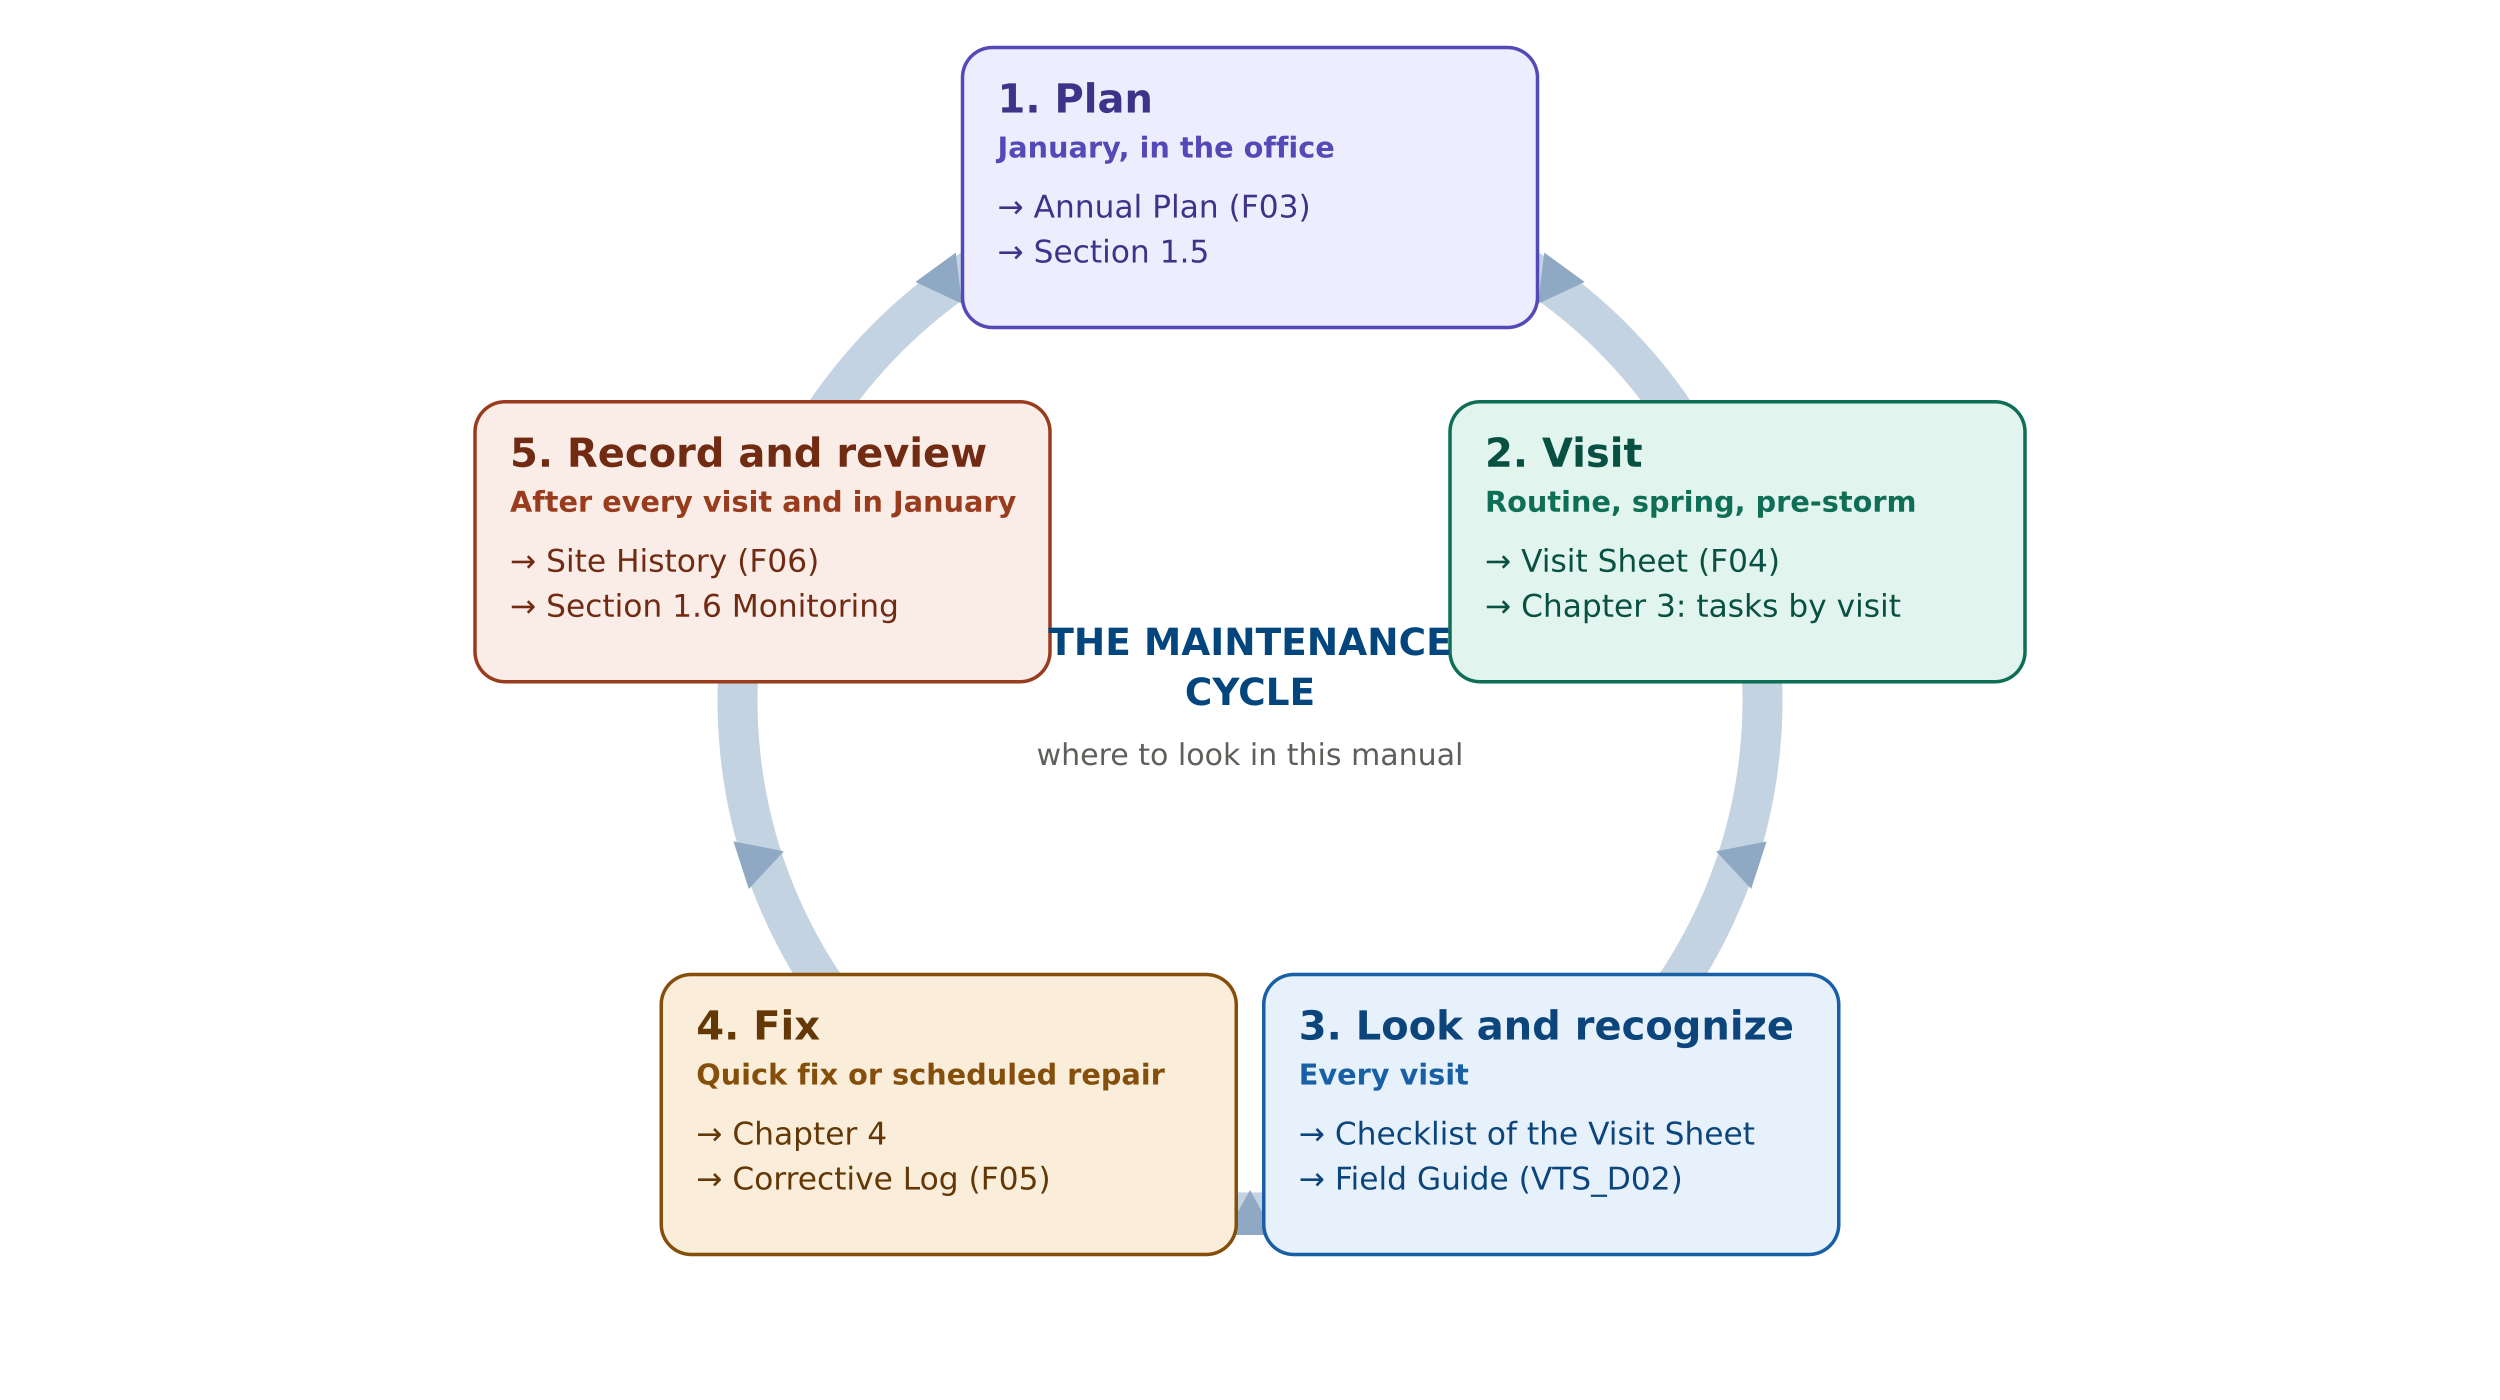
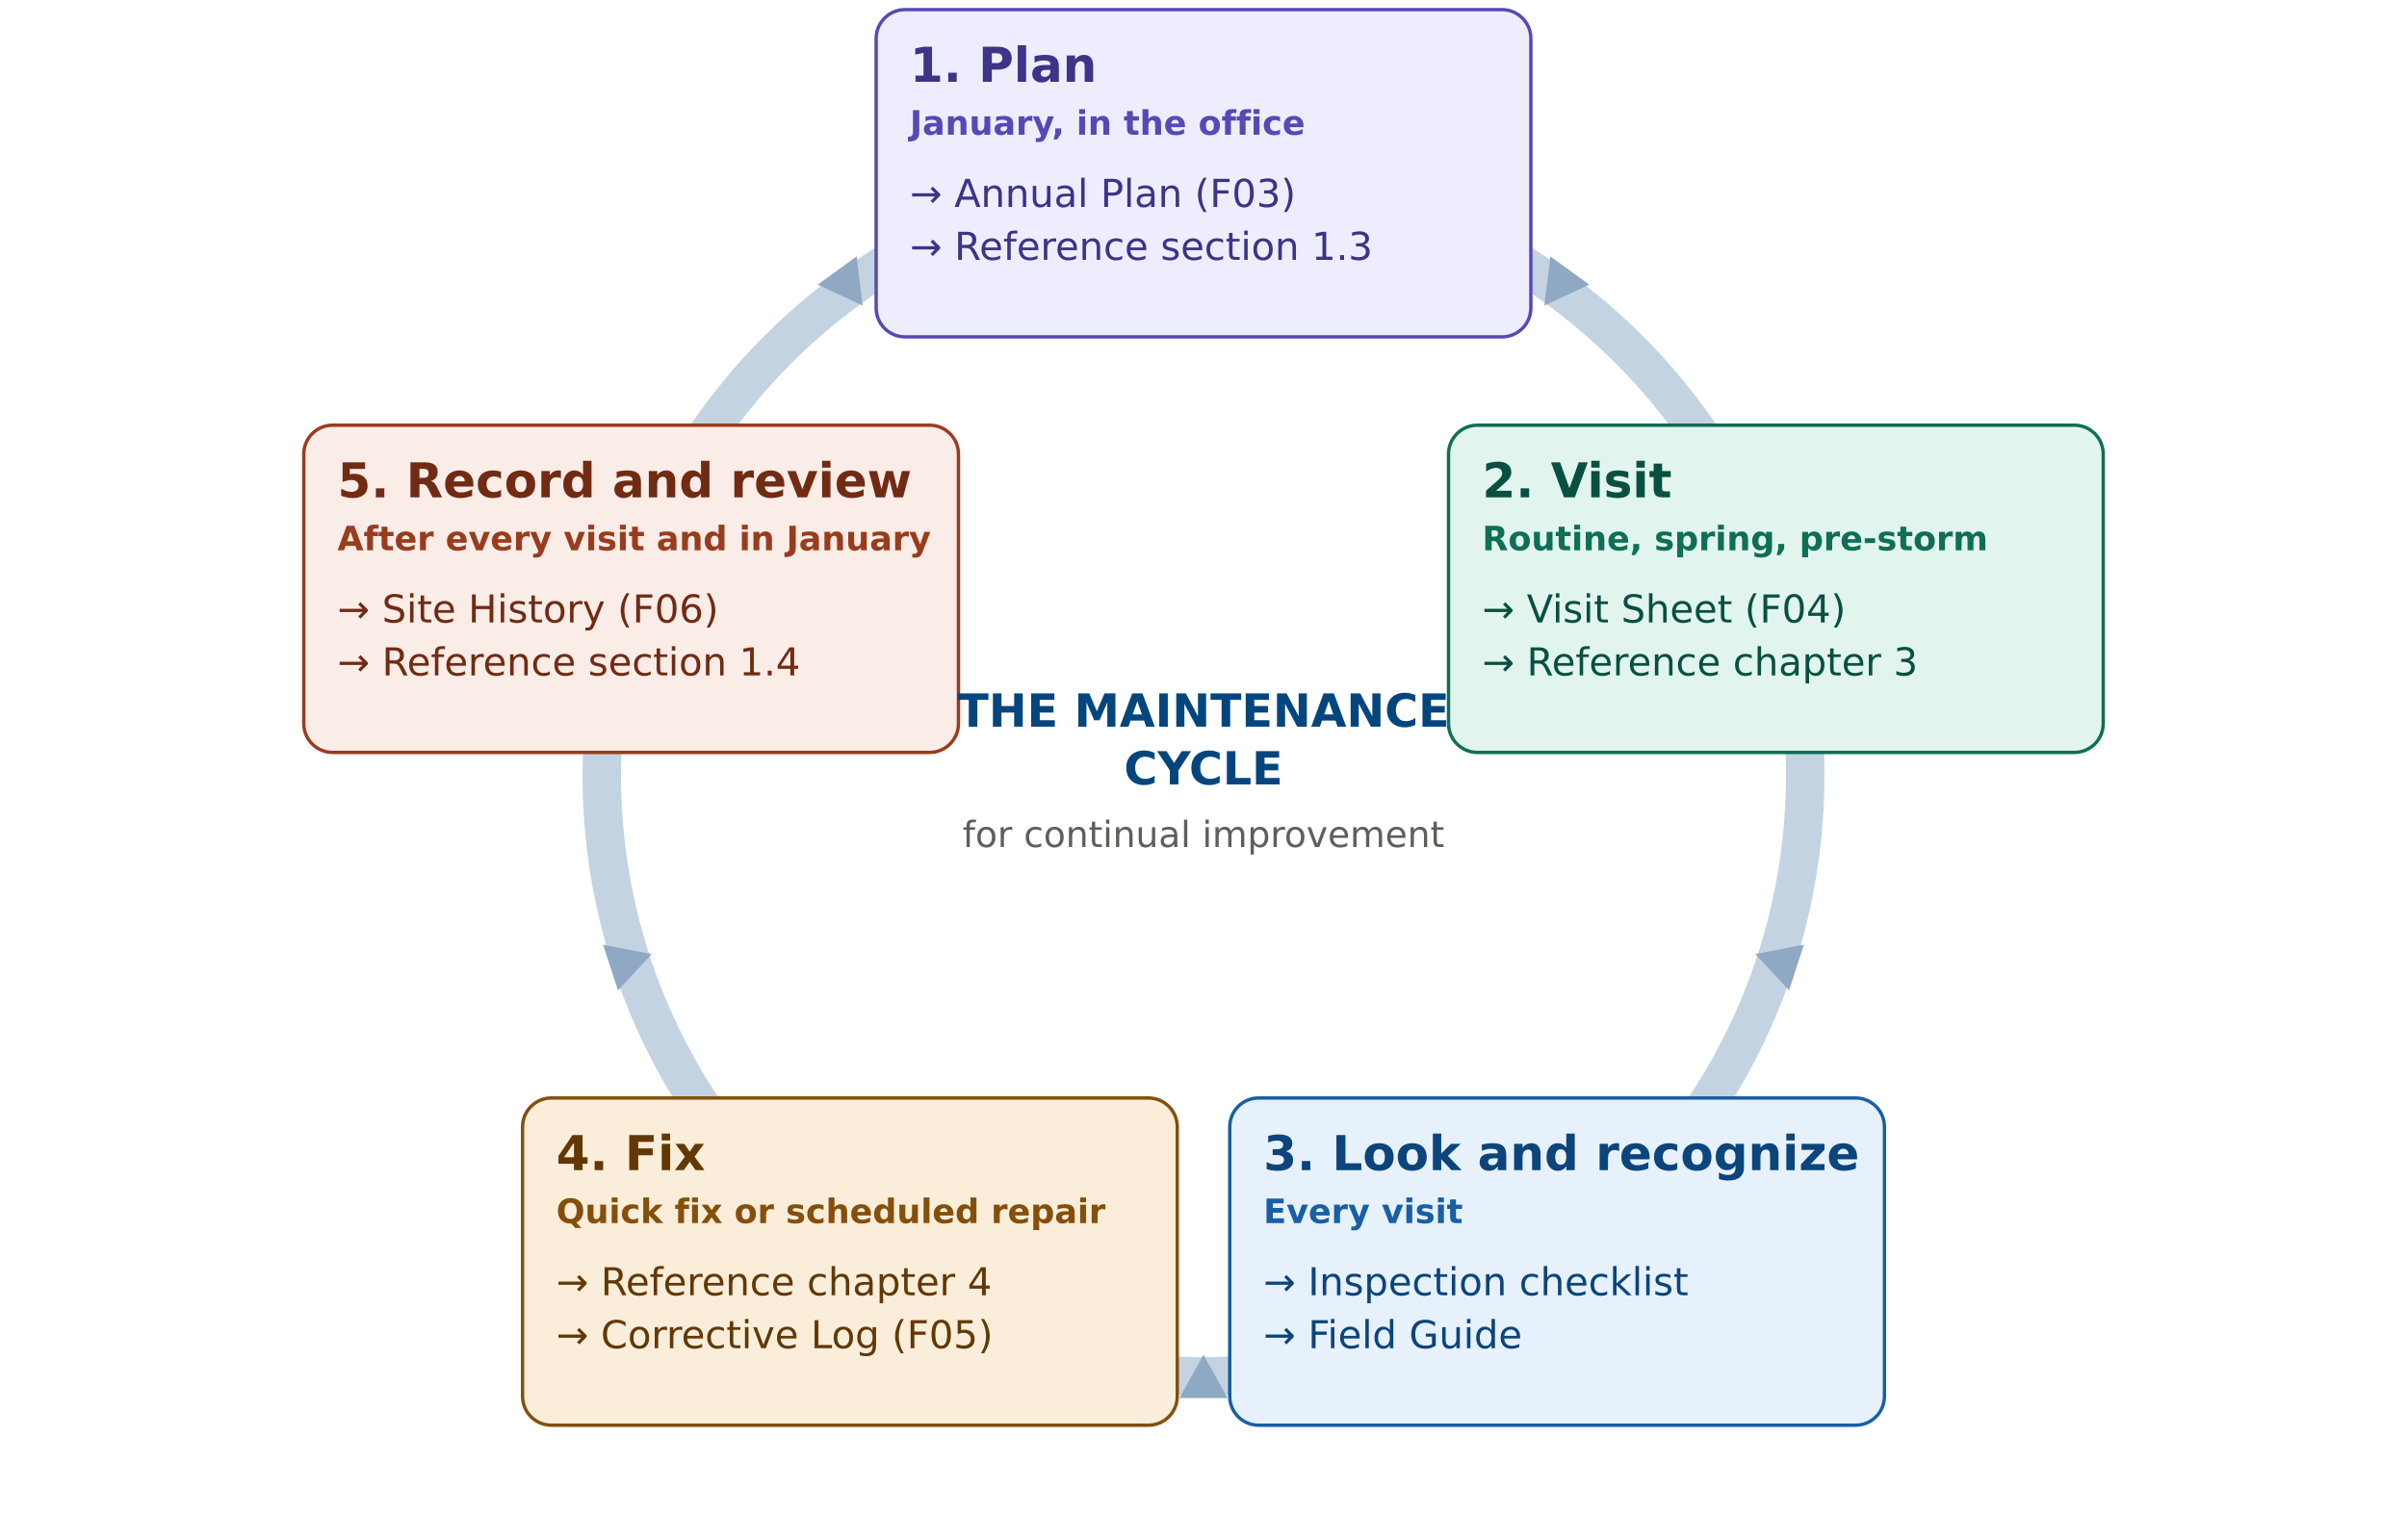
- <svg xmlns="http://www.w3.org/2000/svg" viewBox="0 0 1000 560" width="1000" height="560">
+ <svg xmlns="http://www.w3.org/2000/svg" viewBox="0 0 1000 640" width="1000" height="640">
  <defs>
    <marker id="ar" viewBox="0 0 10 10" refX="8" refY="5" markerWidth="7" markerHeight="7" orient="auto">
      <path d="M2 1L8 5L2 9" fill="none" stroke="#5F5E5A" stroke-width="1.6" stroke-linecap="round" />
    </marker>
  </defs>
-   <circle cx="500" cy="280" r="205" fill="none" stroke="#C4D3E2" stroke-width="16" />
-   <g transform="translate(620.5,114.2) rotate(126.0)">
+   <circle cx="500" cy="322" r="250" fill="none" stroke="#C4D3E2" stroke-width="16" />
+   <g transform="translate(646.9,119.7) rotate(126.0)">
    <path d="M-9 -10 L9 0 L-9 10 Z" fill="#8FA9C4" />
  </g>
-   <g transform="translate(695.0,343.3) rotate(198.0)">
+   <g transform="translate(737.8,399.3) rotate(198.0)">
    <path d="M-9 -10 L9 0 L-9 10 Z" fill="#8FA9C4" />
  </g>
-   <g transform="translate(500.0,485.0) rotate(270.0)">
+   <g transform="translate(500.0,572.0) rotate(270.0)">
    <path d="M-9 -10 L9 0 L-9 10 Z" fill="#8FA9C4" />
  </g>
-   <g transform="translate(305.0,343.3) rotate(342.0)">
+   <g transform="translate(262.2,399.3) rotate(342.0)">
    <path d="M-9 -10 L9 0 L-9 10 Z" fill="#8FA9C4" />
  </g>
-   <g transform="translate(379.5,114.2) rotate(414.0)">
+   <g transform="translate(353.1,119.7) rotate(414.0)">
    <path d="M-9 -10 L9 0 L-9 10 Z" fill="#8FA9C4" />
  </g>
-   <rect x="385.0" y="19.0" width="230" height="112" rx="12" fill="#EEEDFE" stroke="#534AB7" stroke-width="1.4" />
-   <text x="399.0" y="45.0" font-family="Public Sans, DejaVu Sans, Arial, sans-serif" font-size="16" font-weight="800" fill="#3C3489" text-anchor="start">1. Plan</text>
-   <text x="399.0" y="63.0" font-family="Public Sans, DejaVu Sans, Arial, sans-serif" font-size="11.5" font-weight="600" fill="#534AB7" text-anchor="start">January, in the office</text>
-   <text x="399.0" y="87.0" font-family="Public Sans, DejaVu Sans, Arial, sans-serif" font-size="12.5" font-weight="400" fill="#3C3489" text-anchor="start">→ Annual Plan (F03)</text>
-   <text x="399.0" y="105.0" font-family="Public Sans, DejaVu Sans, Arial, sans-serif" font-size="12.5" font-weight="400" fill="#3C3489" text-anchor="start">→ Section 1.5</text>
-   <rect x="580.0" y="160.7" width="230" height="112" rx="12" fill="#E1F5EE" stroke="#0F6E56" stroke-width="1.4" />
-   <text x="594.0" y="186.7" font-family="Public Sans, DejaVu Sans, Arial, sans-serif" font-size="16" font-weight="800" fill="#085041" text-anchor="start">2. Visit</text>
-   <text x="594.0" y="204.7" font-family="Public Sans, DejaVu Sans, Arial, sans-serif" font-size="11.5" font-weight="600" fill="#0F6E56" text-anchor="start">Routine, spring, pre-storm</text>
-   <text x="594.0" y="228.7" font-family="Public Sans, DejaVu Sans, Arial, sans-serif" font-size="12.5" font-weight="400" fill="#085041" text-anchor="start">→ Visit Sheet (F04)</text>
-   <text x="594.0" y="246.7" font-family="Public Sans, DejaVu Sans, Arial, sans-serif" font-size="12.5" font-weight="400" fill="#085041" text-anchor="start">→ Chapter 3: tasks by visit</text>
-   <rect x="505.5" y="389.8" width="230" height="112" rx="12" fill="#E6F1FB" stroke="#185FA5" stroke-width="1.4" />
-   <text x="519.5" y="415.8" font-family="Public Sans, DejaVu Sans, Arial, sans-serif" font-size="16" font-weight="800" fill="#0C447C" text-anchor="start">3. Look and recognize</text>
-   <text x="519.5" y="433.8" font-family="Public Sans, DejaVu Sans, Arial, sans-serif" font-size="11.5" font-weight="600" fill="#185FA5" text-anchor="start">Every visit</text>
-   <text x="519.5" y="457.8" font-family="Public Sans, DejaVu Sans, Arial, sans-serif" font-size="12.5" font-weight="400" fill="#0C447C" text-anchor="start">→ Checklist of the Visit Sheet</text>
-   <text x="519.5" y="475.8" font-family="Public Sans, DejaVu Sans, Arial, sans-serif" font-size="12.5" font-weight="400" fill="#0C447C" text-anchor="start">→ Field Guide (VTS_D02)</text>
-   <rect x="264.5" y="389.8" width="230" height="112" rx="12" fill="#FAEEDA" stroke="#854F0B" stroke-width="1.4" />
-   <text x="278.5" y="415.8" font-family="Public Sans, DejaVu Sans, Arial, sans-serif" font-size="16" font-weight="800" fill="#633806" text-anchor="start">4. Fix</text>
-   <text x="278.5" y="433.8" font-family="Public Sans, DejaVu Sans, Arial, sans-serif" font-size="11.5" font-weight="600" fill="#854F0B" text-anchor="start">Quick fix or scheduled repair</text>
-   <text x="278.5" y="457.8" font-family="Public Sans, DejaVu Sans, Arial, sans-serif" font-size="12.5" font-weight="400" fill="#633806" text-anchor="start">→ Chapter 4</text>
-   <text x="278.5" y="475.8" font-family="Public Sans, DejaVu Sans, Arial, sans-serif" font-size="12.5" font-weight="400" fill="#633806" text-anchor="start">→ Corrective Log (F05)</text>
-   <rect x="190.0" y="160.7" width="230" height="112" rx="12" fill="#FAECE7" stroke="#993C1D" stroke-width="1.4" />
-   <text x="204.0" y="186.7" font-family="Public Sans, DejaVu Sans, Arial, sans-serif" font-size="16" font-weight="800" fill="#712B13" text-anchor="start">5. Record and review</text>
-   <text x="204.0" y="204.7" font-family="Public Sans, DejaVu Sans, Arial, sans-serif" font-size="11.5" font-weight="600" fill="#993C1D" text-anchor="start">After every visit and in January</text>
-   <text x="204.0" y="228.7" font-family="Public Sans, DejaVu Sans, Arial, sans-serif" font-size="12.5" font-weight="400" fill="#712B13" text-anchor="start">→ Site History (F06)</text>
-   <text x="204.0" y="246.7" font-family="Public Sans, DejaVu Sans, Arial, sans-serif" font-size="12.5" font-weight="400" fill="#712B13" text-anchor="start">→ Section 1.6 Monitoring</text>
-   <text x="500.0" y="262.0" font-family="Public Sans, DejaVu Sans, Arial, sans-serif" font-size="15" font-weight="800" fill="#03467E" text-anchor="middle">THE MAINTENANCE</text>
-   <text x="500.0" y="282.0" font-family="Public Sans, DejaVu Sans, Arial, sans-serif" font-size="15" font-weight="800" fill="#03467E" text-anchor="middle">CYCLE</text>
-   <text x="500.0" y="306.0" font-family="Public Sans, DejaVu Sans, Arial, sans-serif" font-size="12" font-weight="400" fill="#5F5E5A" text-anchor="middle">where to look in this manual</text>
+   <rect x="364.0" y="4.0" width="272" height="136" rx="12" fill="#EEEDFE" stroke="#534AB7" stroke-width="1.4" />
+   <text x="378.0" y="34.0" font-family="Public Sans, DejaVu Sans, Arial, sans-serif" font-size="20" font-weight="800" fill="#3C3489" text-anchor="start">1. Plan</text>
+   <text x="378.0" y="56.0" font-family="Public Sans, DejaVu Sans, Arial, sans-serif" font-size="14" font-weight="600" fill="#534AB7" text-anchor="start">January, in the office</text>
+   <text x="378.0" y="86.0" font-family="Public Sans, DejaVu Sans, Arial, sans-serif" font-size="16" font-weight="400" fill="#3C3489" text-anchor="start">→ Annual Plan (F03)</text>
+   <text x="378.0" y="108.0" font-family="Public Sans, DejaVu Sans, Arial, sans-serif" font-size="16" font-weight="400" fill="#3C3489" text-anchor="start">→ Reference section 1.3</text>
+   <rect x="601.8" y="176.7" width="272" height="136" rx="12" fill="#E1F5EE" stroke="#0F6E56" stroke-width="1.4" />
+   <text x="615.8" y="206.7" font-family="Public Sans, DejaVu Sans, Arial, sans-serif" font-size="20" font-weight="800" fill="#085041" text-anchor="start">2. Visit</text>
+   <text x="615.8" y="228.7" font-family="Public Sans, DejaVu Sans, Arial, sans-serif" font-size="14" font-weight="600" fill="#0F6E56" text-anchor="start">Routine, spring, pre-storm</text>
+   <text x="615.8" y="258.7" font-family="Public Sans, DejaVu Sans, Arial, sans-serif" font-size="16" font-weight="400" fill="#085041" text-anchor="start">→ Visit Sheet (F04)</text>
+   <text x="615.8" y="280.7" font-family="Public Sans, DejaVu Sans, Arial, sans-serif" font-size="16" font-weight="400" fill="#085041" text-anchor="start">→ Reference chapter 3</text>
+   <rect x="510.9" y="456.3" width="272" height="136" rx="12" fill="#E6F1FB" stroke="#185FA5" stroke-width="1.4" />
+   <text x="524.9" y="486.3" font-family="Public Sans, DejaVu Sans, Arial, sans-serif" font-size="20" font-weight="800" fill="#0C447C" text-anchor="start">3. Look and recognize</text>
+   <text x="524.9" y="508.3" font-family="Public Sans, DejaVu Sans, Arial, sans-serif" font-size="14" font-weight="600" fill="#185FA5" text-anchor="start">Every visit</text>
+   <text x="524.9" y="538.3" font-family="Public Sans, DejaVu Sans, Arial, sans-serif" font-size="16" font-weight="400" fill="#0C447C" text-anchor="start">→ Inspection checklist</text>
+   <text x="524.9" y="560.3" font-family="Public Sans, DejaVu Sans, Arial, sans-serif" font-size="16" font-weight="400" fill="#0C447C" text-anchor="start">→ Field Guide</text>
+   <rect x="217.1" y="456.3" width="272" height="136" rx="12" fill="#FAEEDA" stroke="#854F0B" stroke-width="1.4" />
+   <text x="231.1" y="486.3" font-family="Public Sans, DejaVu Sans, Arial, sans-serif" font-size="20" font-weight="800" fill="#633806" text-anchor="start">4. Fix</text>
+   <text x="231.1" y="508.3" font-family="Public Sans, DejaVu Sans, Arial, sans-serif" font-size="14" font-weight="600" fill="#854F0B" text-anchor="start">Quick fix or scheduled repair</text>
+   <text x="231.1" y="538.3" font-family="Public Sans, DejaVu Sans, Arial, sans-serif" font-size="16" font-weight="400" fill="#633806" text-anchor="start">→ Reference chapter 4</text>
+   <text x="231.1" y="560.3" font-family="Public Sans, DejaVu Sans, Arial, sans-serif" font-size="16" font-weight="400" fill="#633806" text-anchor="start">→ Corrective Log (F05)</text>
+   <rect x="126.2" y="176.7" width="272" height="136" rx="12" fill="#FAECE7" stroke="#993C1D" stroke-width="1.4" />
+   <text x="140.2" y="206.7" font-family="Public Sans, DejaVu Sans, Arial, sans-serif" font-size="20" font-weight="800" fill="#712B13" text-anchor="start">5. Record and review</text>
+   <text x="140.2" y="228.7" font-family="Public Sans, DejaVu Sans, Arial, sans-serif" font-size="14" font-weight="600" fill="#993C1D" text-anchor="start">After every visit and in January</text>
+   <text x="140.2" y="258.7" font-family="Public Sans, DejaVu Sans, Arial, sans-serif" font-size="16" font-weight="400" fill="#712B13" text-anchor="start">→ Site History (F06)</text>
+   <text x="140.2" y="280.7" font-family="Public Sans, DejaVu Sans, Arial, sans-serif" font-size="16" font-weight="400" fill="#712B13" text-anchor="start">→ Reference section 1.4</text>
+   <text x="500.0" y="302.0" font-family="Public Sans, DejaVu Sans, Arial, sans-serif" font-size="19" font-weight="800" fill="#03467E" text-anchor="middle">THE MAINTENANCE</text>
+   <text x="500.0" y="326.0" font-family="Public Sans, DejaVu Sans, Arial, sans-serif" font-size="19" font-weight="800" fill="#03467E" text-anchor="middle">CYCLE</text>
+   <text x="500.0" y="352.0" font-family="Public Sans, DejaVu Sans, Arial, sans-serif" font-size="15" font-weight="400" fill="#5F5E5A" text-anchor="middle">for continual improvement</text>
</svg>
